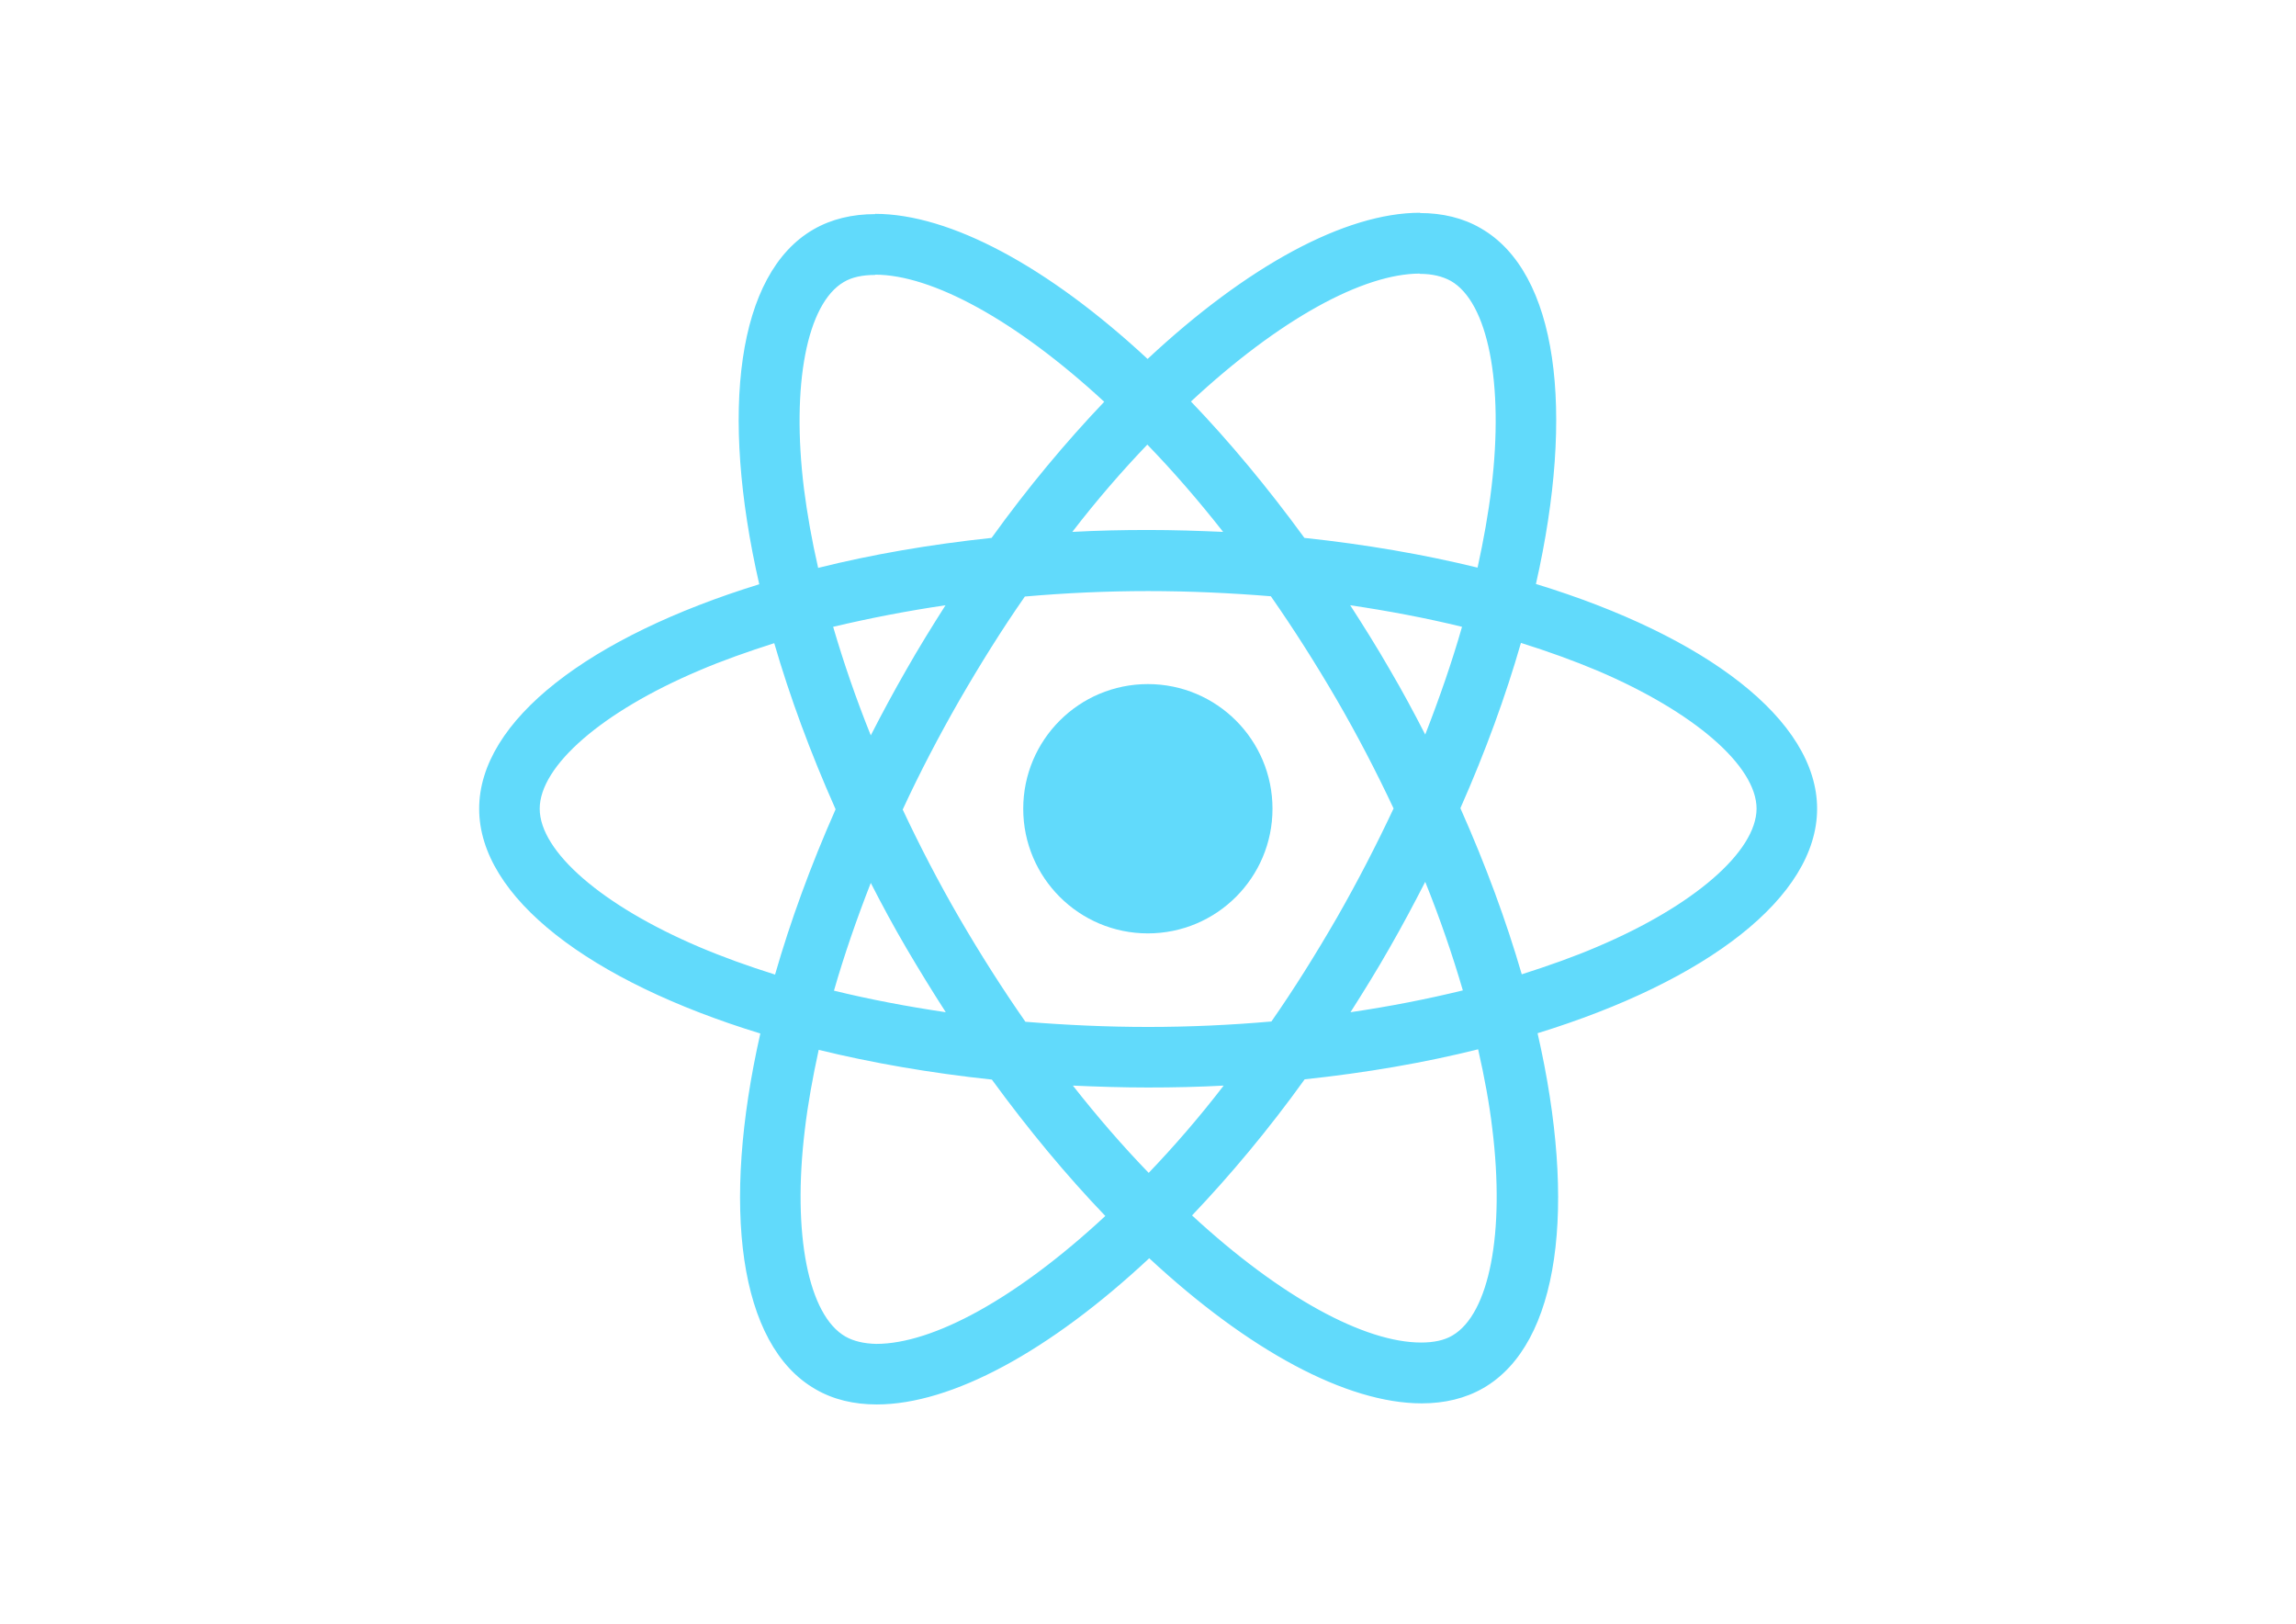
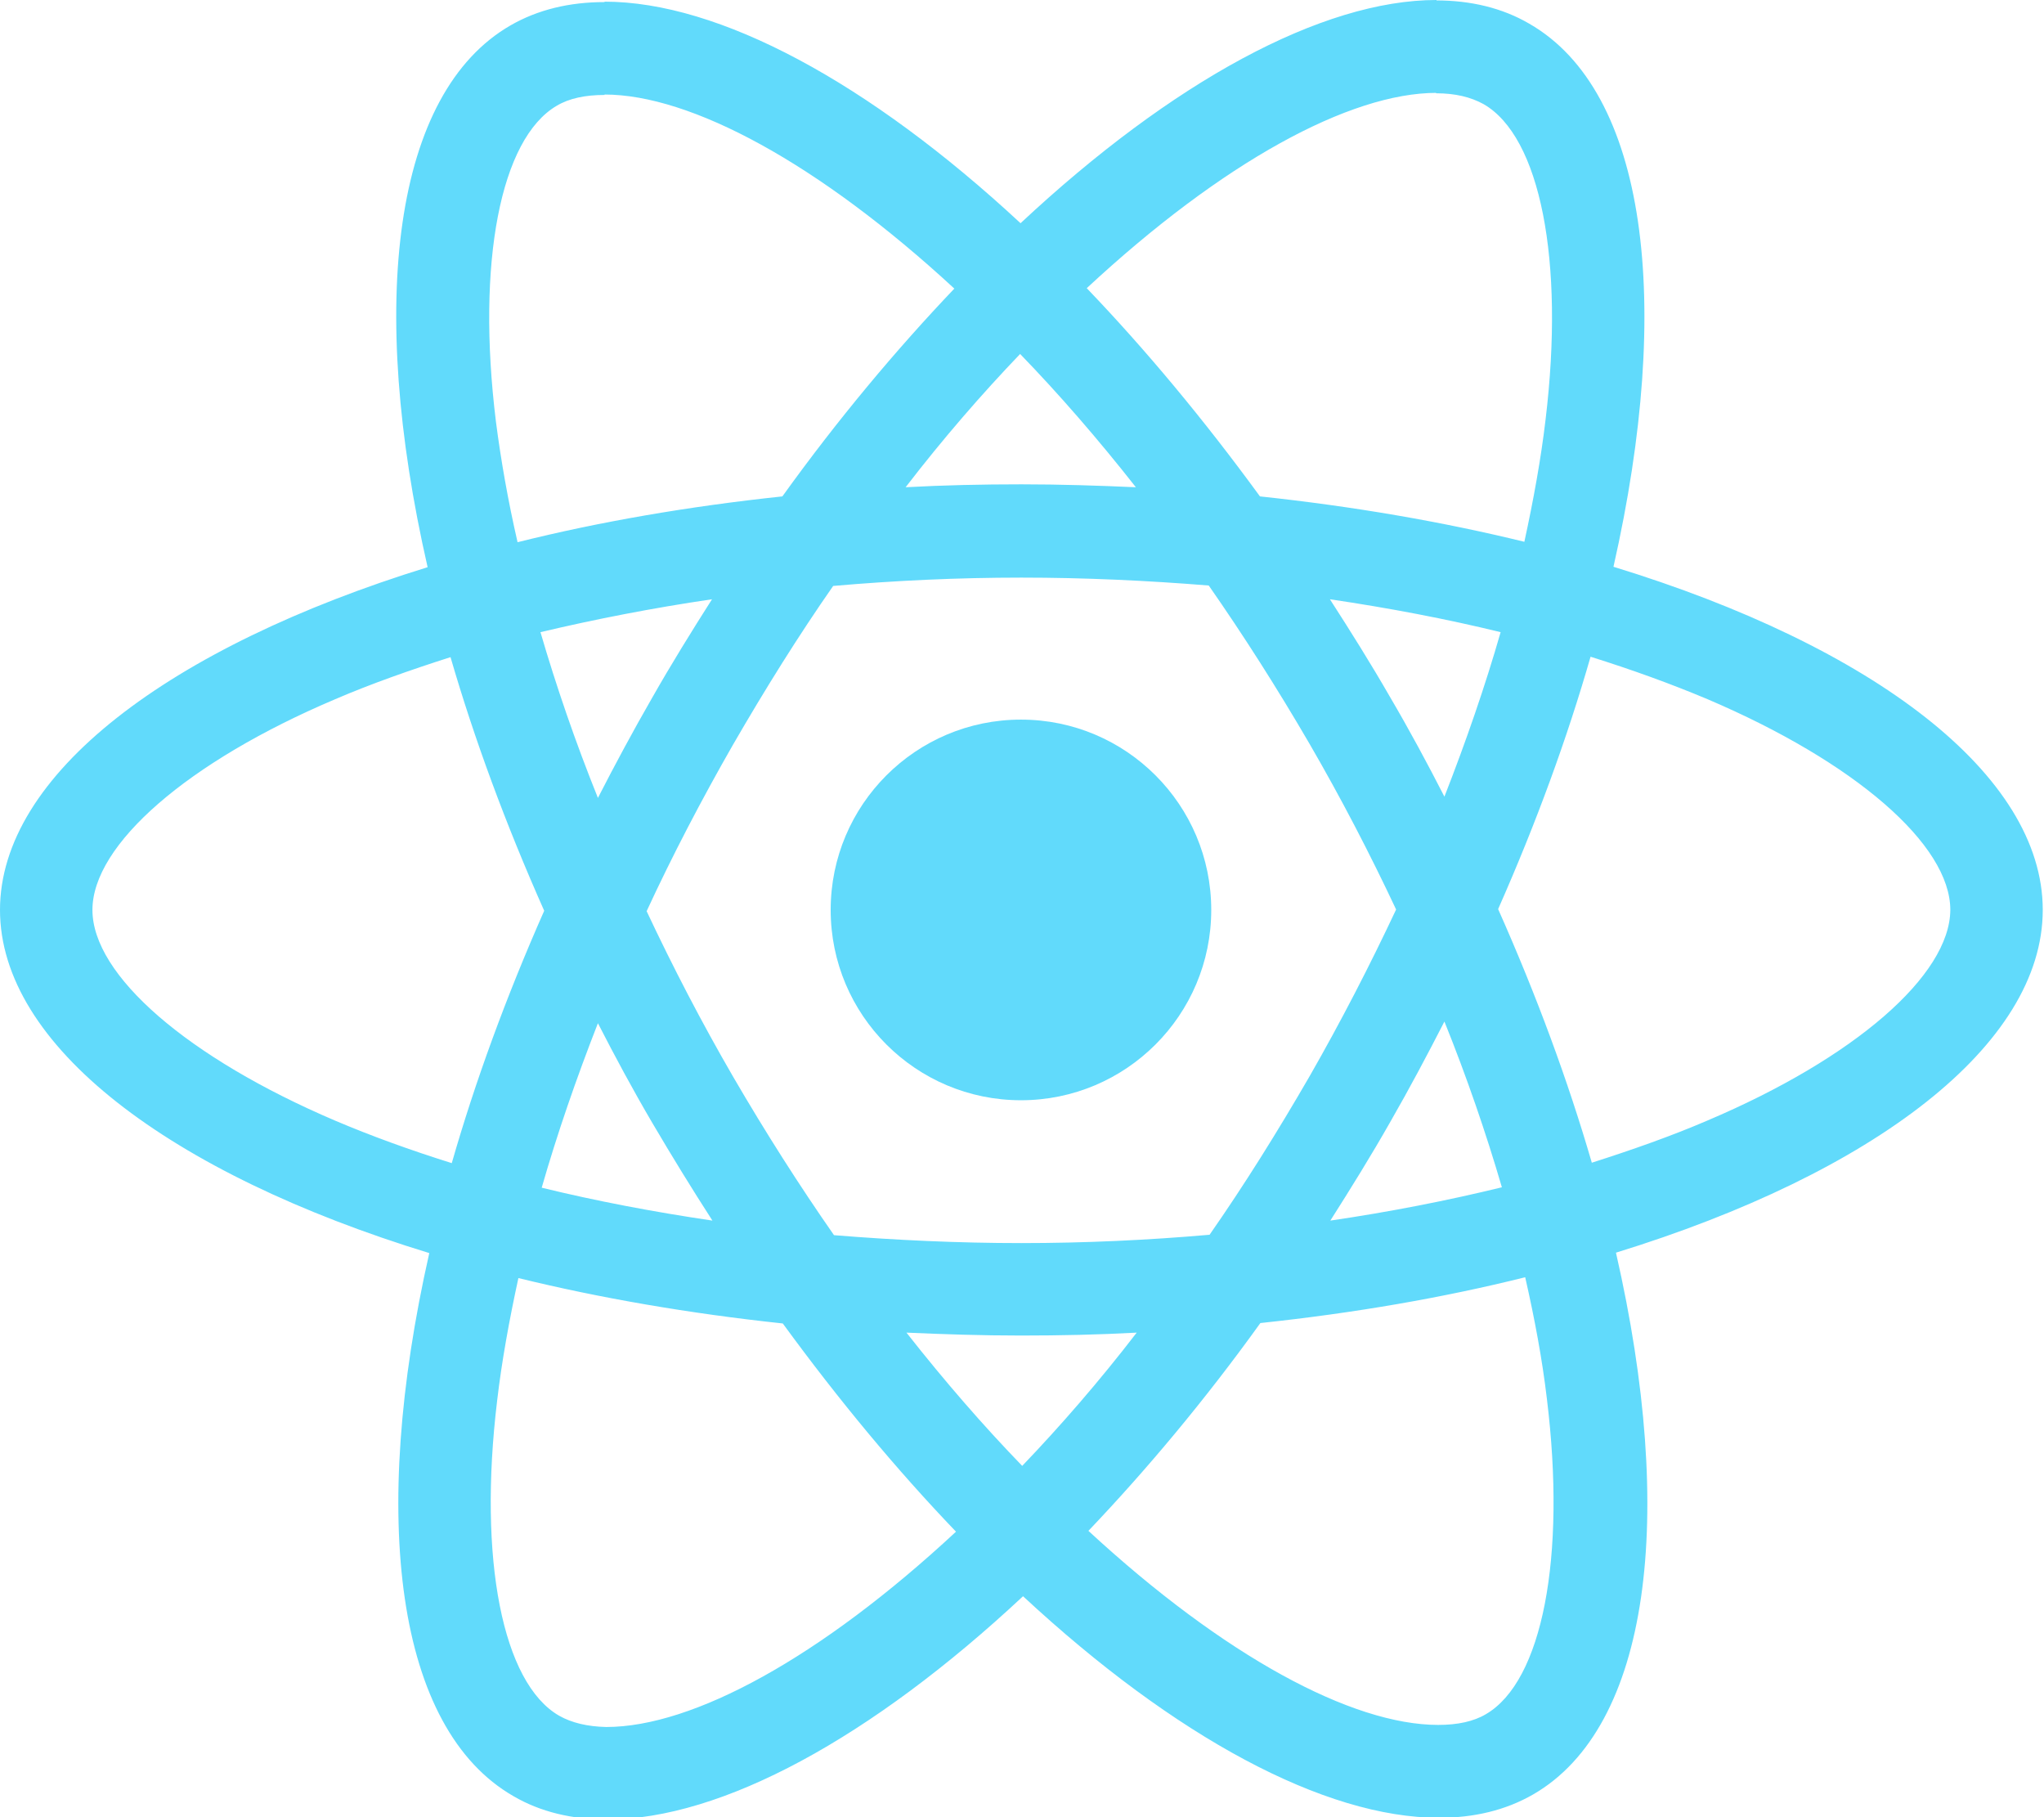
- <svg xmlns="http://www.w3.org/2000/svg" version="1.1" id="Layer_2_1_" x="0px" y="0px" viewBox="0 0 841.9 595.3" enable-background="new 0 0 841.9 595.3" xml:space="preserve">
+ <svg xmlns="http://www.w3.org/2000/svg" width="490.9" height="436.3" xml:space="preserve" enable-background="new 0 0 841.9 595.3" version="1.1">
  <g>
-     <path fill="#61DAFB" d="M666.3,296.5c0-32.5-40.7-63.3-103.1-82.4c14.4-63.6,8-114.2-20.2-130.4c-6.5-3.8-14.1-5.6-22.4-5.6v22.3   c4.6,0,8.3,0.9,11.4,2.6c13.6,7.8,19.5,37.5,14.9,75.7c-1.1,9.4-2.9,19.3-5.1,29.4c-19.6-4.8-41-8.5-63.5-10.9   c-13.5-18.5-27.5-35.3-41.6-50c32.6-30.3,63.2-46.9,84-46.9l0-22.3c0,0,0,0,0,0c-27.5,0-63.5,19.6-99.9,53.6   c-36.4-33.8-72.4-53.2-99.9-53.2v22.3c20.7,0,51.4,16.5,84,46.6c-14,14.7-28,31.4-41.3,49.9c-22.6,2.4-44,6.1-63.6,11   c-2.3-10-4-19.7-5.2-29c-4.7-38.2,1.1-67.9,14.6-75.8c3-1.8,6.9-2.6,11.5-2.6l0-22.3c0,0,0,0,0,0c-8.4,0-16,1.8-22.6,5.6   c-28.1,16.2-34.4,66.7-19.9,130.1c-62.2,19.2-102.7,49.9-102.7,82.3c0,32.5,40.7,63.3,103.1,82.4c-14.4,63.6-8,114.2,20.2,130.4   c6.5,3.8,14.1,5.6,22.5,5.6c27.5,0,63.5-19.6,99.9-53.6c36.4,33.8,72.4,53.2,99.9,53.2c8.4,0,16-1.8,22.6-5.6   c28.1-16.2,34.4-66.7,19.9-130.1C625.8,359.7,666.3,328.9,666.3,296.5z M536.1,229.8c-3.7,12.9-8.3,26.2-13.5,39.5   c-4.1-8-8.4-16-13.1-24c-4.6-8-9.5-15.8-14.4-23.4C509.3,224,523,226.6,536.1,229.8z M490.3,336.3c-7.8,13.5-15.8,26.3-24.1,38.2   c-14.9,1.3-30,2-45.2,2c-15.1,0-30.2-0.7-45-1.9c-8.3-11.9-16.4-24.6-24.2-38c-7.6-13.1-14.5-26.4-20.8-39.8   c6.2-13.4,13.2-26.8,20.7-39.9c7.8-13.5,15.8-26.3,24.1-38.2c14.9-1.3,30-2,45.2-2c15.1,0,30.2,0.7,45,1.9   c8.3,11.9,16.4,24.6,24.2,38c7.6,13.1,14.5,26.4,20.8,39.8C504.7,309.8,497.8,323.2,490.3,336.3z M522.6,323.3   c5.4,13.4,10,26.8,13.8,39.8c-13.1,3.2-26.9,5.9-41.2,8c4.9-7.7,9.8-15.6,14.4-23.7C514.2,339.4,518.5,331.3,522.6,323.3z    M421.2,430c-9.3-9.6-18.6-20.3-27.8-32c9,0.4,18.2,0.7,27.5,0.7c9.4,0,18.7-0.2,27.8-0.7C439.7,409.7,430.4,420.4,421.2,430z    M346.8,371.1c-14.2-2.1-27.9-4.7-41-7.9c3.7-12.9,8.3-26.2,13.5-39.5c4.1,8,8.4,16,13.1,24C337.1,355.7,341.9,363.5,346.8,371.1z    M420.7,163c9.3,9.6,18.6,20.3,27.8,32c-9-0.4-18.2-0.7-27.5-0.7c-9.4,0-18.7,0.2-27.8,0.7C402.2,183.3,411.5,172.6,420.7,163z    M346.7,221.9c-4.9,7.7-9.8,15.6-14.4,23.7c-4.6,8-8.9,16-13,24c-5.4-13.4-10-26.8-13.8-39.8C318.6,226.7,332.4,224,346.7,221.9z    M256.2,347.1c-35.4-15.1-58.3-34.9-58.3-50.6c0-15.7,22.9-35.6,58.3-50.6c8.6-3.7,18-7,27.7-10.1c5.7,19.6,13.2,40,22.5,60.9   c-9.2,20.8-16.6,41.1-22.2,60.6C274.3,354.2,264.9,350.8,256.2,347.1z M310,490c-13.6-7.8-19.5-37.5-14.9-75.7   c1.1-9.4,2.9-19.3,5.1-29.4c19.6,4.8,41,8.5,63.5,10.9c13.5,18.5,27.5,35.3,41.6,50c-32.6,30.3-63.2,46.9-84,46.9   C316.8,492.6,313,491.7,310,490z M547.2,413.8c4.7,38.2-1.1,67.9-14.6,75.8c-3,1.8-6.9,2.6-11.5,2.6c-20.7,0-51.4-16.5-84-46.6   c14-14.7,28-31.4,41.3-49.9c22.6-2.4,44-6.1,63.6-11C544.3,394.8,546.1,404.5,547.2,413.8z M585.7,347.1c-8.6,3.7-18,7-27.7,10.1   c-5.7-19.6-13.2-40-22.5-60.9c9.2-20.8,16.6-41.1,22.2-60.6c9.9,3.1,19.3,6.5,28.1,10.2c35.4,15.1,58.3,34.9,58.3,50.6   C644,312.2,621.1,332.1,585.7,347.1z" />
-     <polygon fill="#61DAFB" points="320.8,78.4 320.8,78.4 320.8,78.4  " />
-     <circle fill="#61DAFB" cx="420.9" cy="296.5" r="45.7" />
-     <polygon fill="#61DAFB" points="520.5,78.1 520.5,78.1 520.5,78.1  " />
+     <g id="svg_1">
+       <path id="svg_2" d="m490.6,218.5c0,-32.5 -40.7,-63.3 -103.1,-82.4c14.4,-63.6 8,-114.2 -20.2,-130.4c-6.5,-3.8 -14.1,-5.6 -22.4,-5.6l0,22.3c4.6,0 8.3,0.9 11.4,2.6c13.6,7.8 19.5,37.5 14.9,75.7c-1.1,9.4 -2.9,19.3 -5.1,29.4c-19.6,-4.8 -41,-8.5 -63.5,-10.9c-13.5,-18.5 -27.5,-35.3 -41.6,-50c32.6,-30.3 63.2,-46.9 84,-46.9l0,-22.3c0,0 0,0 0,0c-27.5,0 -63.5,19.6 -99.9,53.6c-36.4,-33.8 -72.4,-53.2 -99.9,-53.2l0,22.3c20.7,0 51.4,16.5 84,46.6c-14,14.7 -28,31.4 -41.3,49.9c-22.6,2.4 -44,6.1 -63.6,11c-2.3,-10 -4,-19.7 -5.2,-29c-4.7,-38.2 1.1,-67.9 14.6,-75.8c3,-1.8 6.9,-2.6 11.5,-2.6l0,-22.3c0,0 0,0 0,0c-8.4,0 -16,1.8 -22.6,5.6c-28.1,16.2 -34.4,66.7 -19.9,130.1c-62.2,19.2 -102.7,49.9 -102.7,82.3c0,32.5 40.7,63.3 103.1,82.4c-14.4,63.6 -8,114.2 20.2,130.4c6.5,3.8 14.1,5.6 22.5,5.6c27.5,0 63.5,-19.6 99.9,-53.6c36.4,33.8 72.4,53.2 99.9,53.2c8.4,0 16,-1.8 22.6,-5.6c28.1,-16.2 34.4,-66.7 19.9,-130.1c62,-19.1 102.5,-49.9 102.5,-82.3zm-130.2,-66.7c-3.7,12.9 -8.3,26.2 -13.5,39.5c-4.1,-8 -8.4,-16 -13.1,-24c-4.6,-8 -9.5,-15.8 -14.4,-23.4c14.2,2.1 27.9,4.7 41,7.9zm-45.8,106.5c-7.8,13.5 -15.8,26.3 -24.1,38.2c-14.9,1.3 -30,2 -45.2,2c-15.1,0 -30.2,-0.7 -45,-1.9c-8.3,-11.9 -16.4,-24.6 -24.2,-38c-7.6,-13.1 -14.5,-26.4 -20.8,-39.8c6.2,-13.4 13.2,-26.8 20.7,-39.9c7.8,-13.5 15.8,-26.3 24.1,-38.2c14.9,-1.3 30,-2 45.2,-2c15.1,0 30.2,0.7 45,1.9c8.3,11.9 16.4,24.6 24.2,38c7.6,13.1 14.5,26.4 20.8,39.8c-6.3,13.4 -13.2,26.8 -20.7,39.9zm32.3,-13c5.4,13.4 10,26.8 13.8,39.8c-13.1,3.2 -26.9,5.9 -41.2,8c4.9,-7.7 9.8,-15.6 14.4,-23.7c4.6,-8 8.9,-16.1 13,-24.1zm-101.4,106.7c-9.3,-9.6 -18.6,-20.3 -27.8,-32c9,0.4 18.2,0.7 27.5,0.7c9.4,0 18.7,-0.2 27.8,-0.7c-9,11.7 -18.3,22.4 -27.5,32zm-74.4,-58.9c-14.2,-2.1 -27.9,-4.7 -41,-7.9c3.7,-12.9 8.3,-26.2 13.5,-39.5c4.1,8 8.4,16 13.1,24c4.7,8 9.5,15.8 14.4,23.4zm73.9,-208.1c9.3,9.6 18.6,20.3 27.8,32c-9,-0.4 -18.2,-0.7 -27.5,-0.7c-9.4,0 -18.7,0.2 -27.8,0.7c9,-11.7 18.3,-22.4 27.5,-32zm-74,58.9c-4.9,7.7 -9.8,15.6 -14.4,23.7c-4.6,8 -8.9,16 -13,24c-5.4,-13.4 -10,-26.8 -13.8,-39.8c13.1,-3.1 26.9,-5.8 41.2,-7.9zm-90.5,125.2c-35.4,-15.1 -58.3,-34.9 -58.3,-50.6c0,-15.7 22.9,-35.6 58.3,-50.6c8.6,-3.7 18,-7 27.7,-10.1c5.7,19.6 13.2,40 22.5,60.9c-9.2,20.8 -16.6,41.1 -22.2,60.6c-9.9,-3.1 -19.3,-6.5 -28,-10.2zm53.8,142.9c-13.6,-7.8 -19.5,-37.5 -14.9,-75.7c1.1,-9.4 2.9,-19.3 5.1,-29.4c19.6,4.8 41,8.5 63.5,10.9c13.5,18.5 27.5,35.3 41.6,50c-32.6,30.3 -63.2,46.9 -84,46.9c-4.5,-0.1 -8.3,-1 -11.3,-2.7zm237.2,-76.2c4.7,38.2 -1.1,67.9 -14.6,75.8c-3,1.8 -6.9,2.6 -11.5,2.6c-20.7,0 -51.4,-16.5 -84,-46.6c14,-14.7 28,-31.4 41.3,-49.9c22.6,-2.4 44,-6.1 63.6,-11c2.3,10.1 4.1,19.8 5.2,29.1zm38.5,-66.7c-8.6,3.7 -18,7 -27.7,10.1c-5.7,-19.6 -13.2,-40 -22.5,-60.9c9.2,-20.8 16.6,-41.1 22.2,-60.6c9.9,3.1 19.3,6.5 28.1,10.2c35.4,15.1 58.3,34.9 58.3,50.6c-0.1,15.7 -23,35.6 -58.4,50.6z" fill="#61DAFB" />
+       <polygon id="svg_3" points="145.1,0.4 145.1,0.4 145.1,0.4 " fill="#61DAFB" />
+       <circle id="svg_4" r="45.7" cy="218.5" cx="245.2" fill="#61DAFB" />
+       <polygon id="svg_5" points="344.8,0.1 344.8,0.1 344.8,0.1 " fill="#61DAFB" />
+     </g>
  </g>
</svg>
